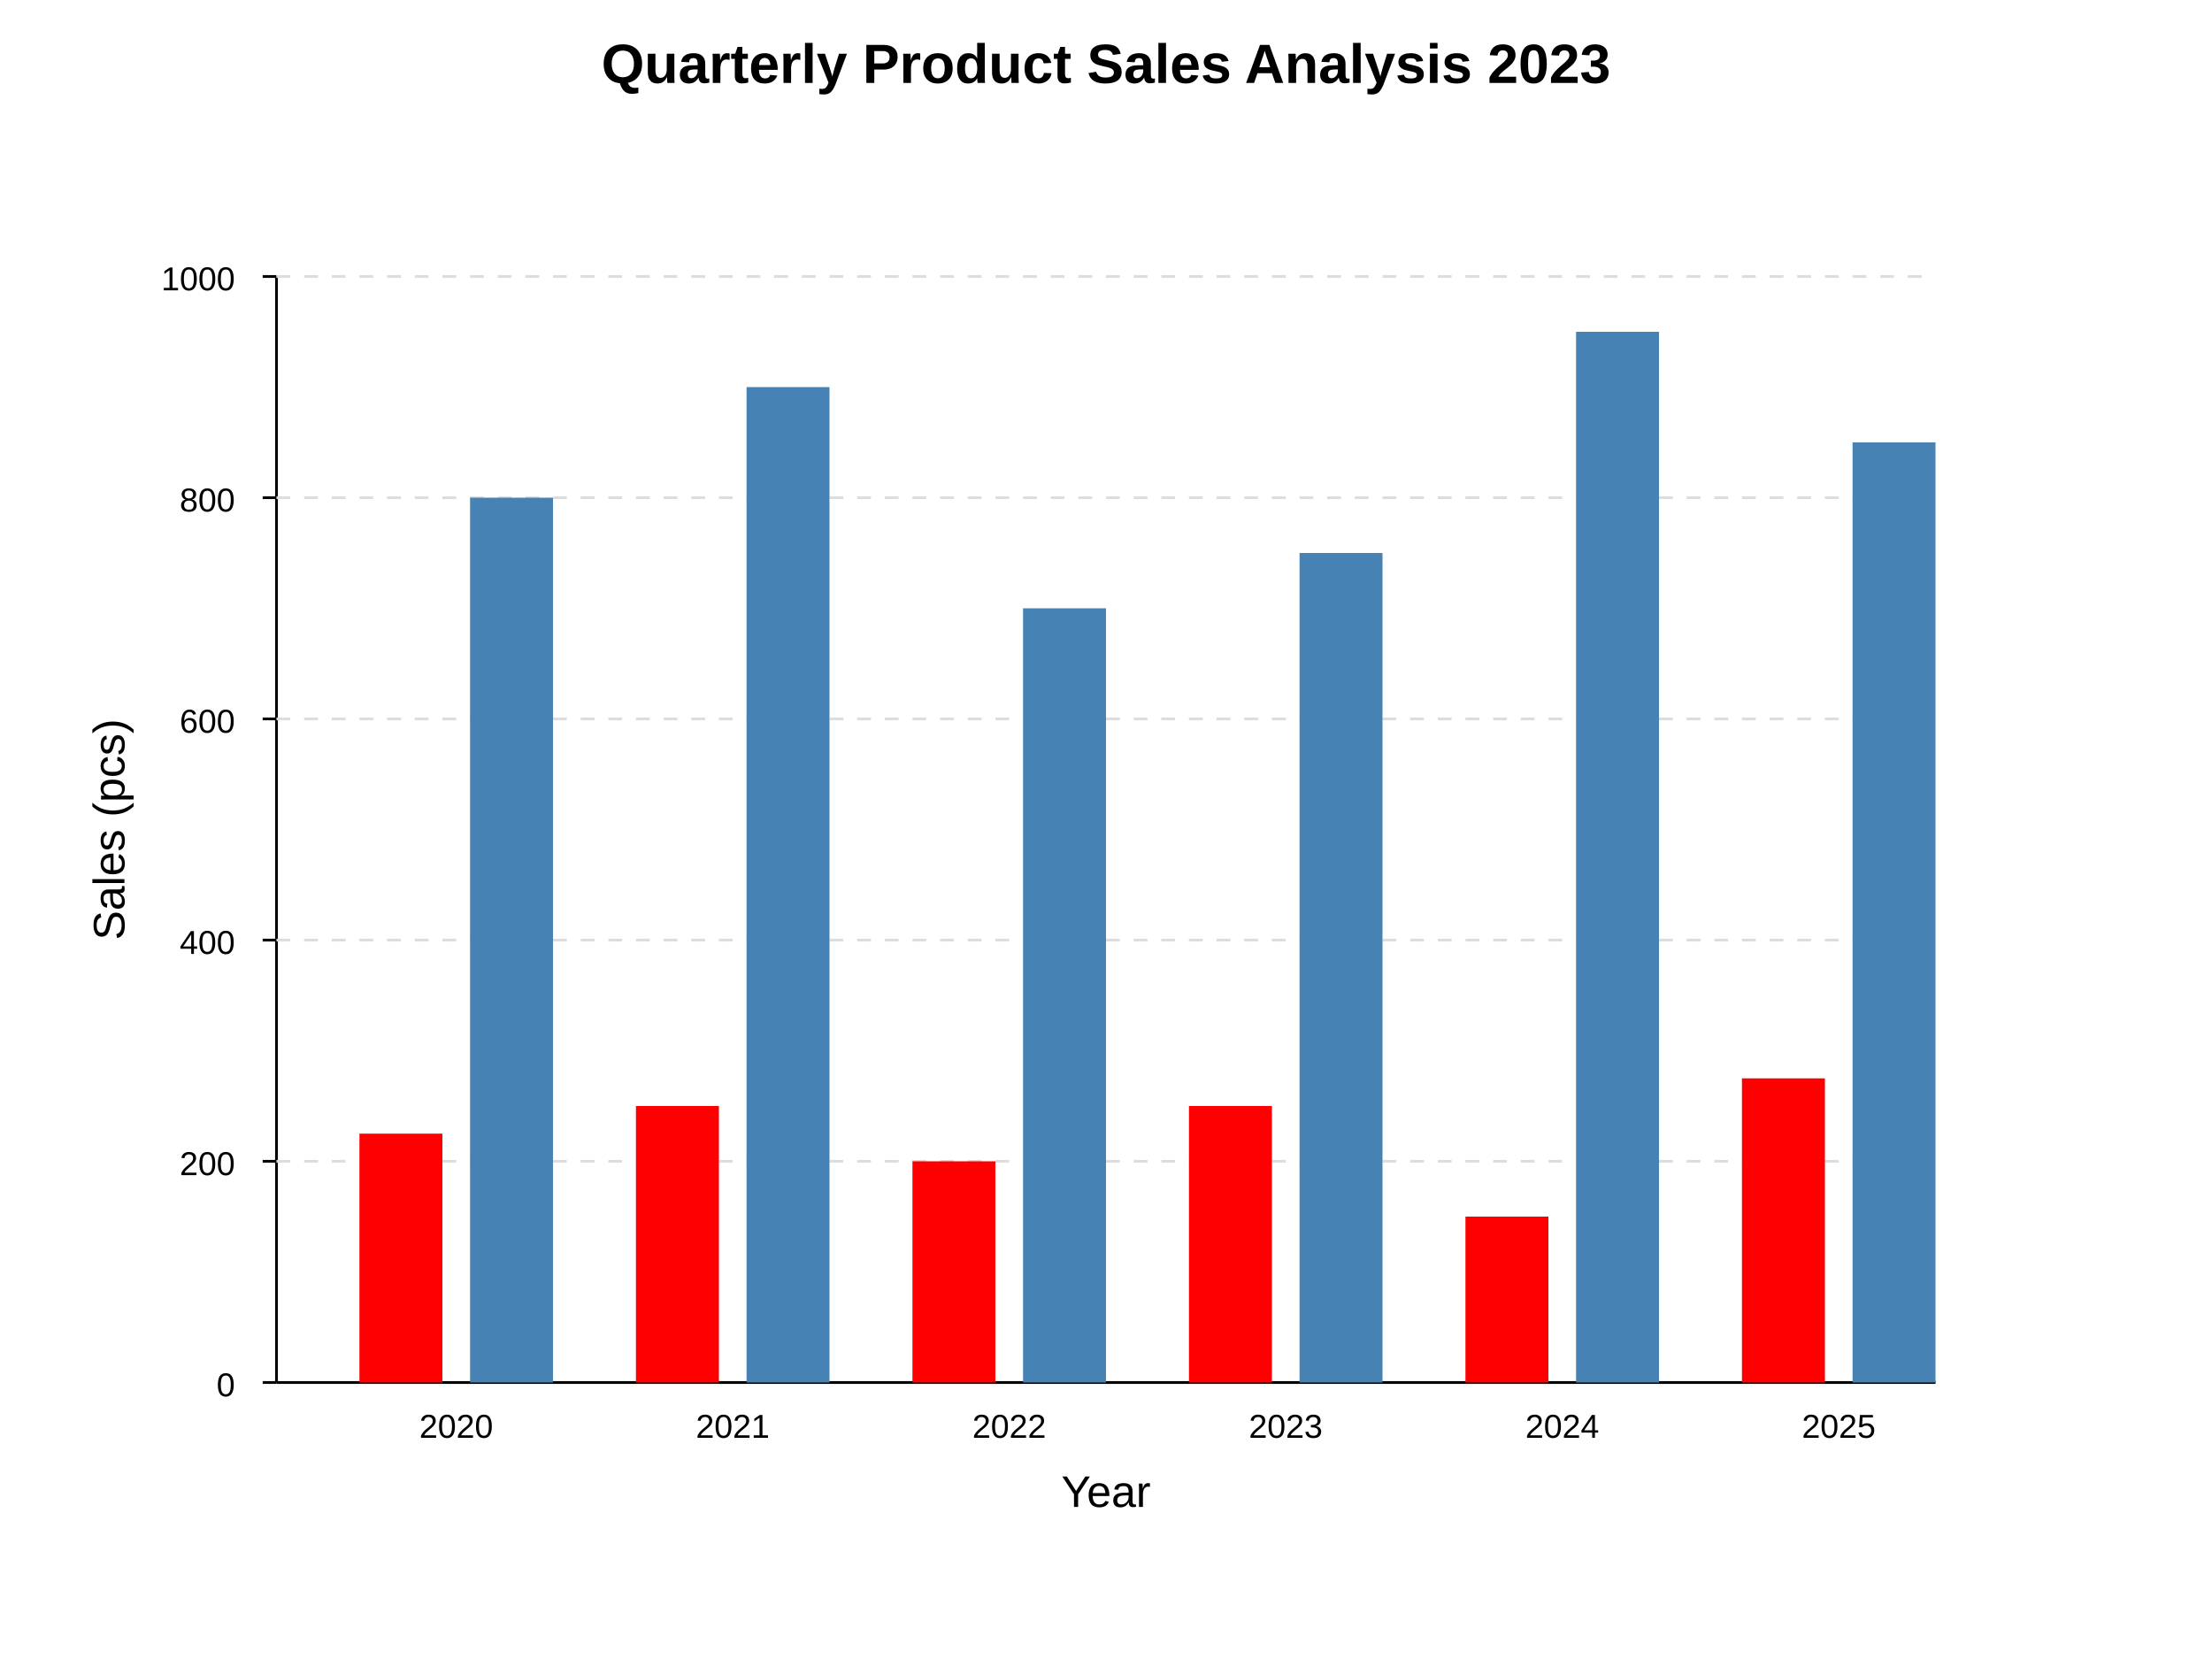
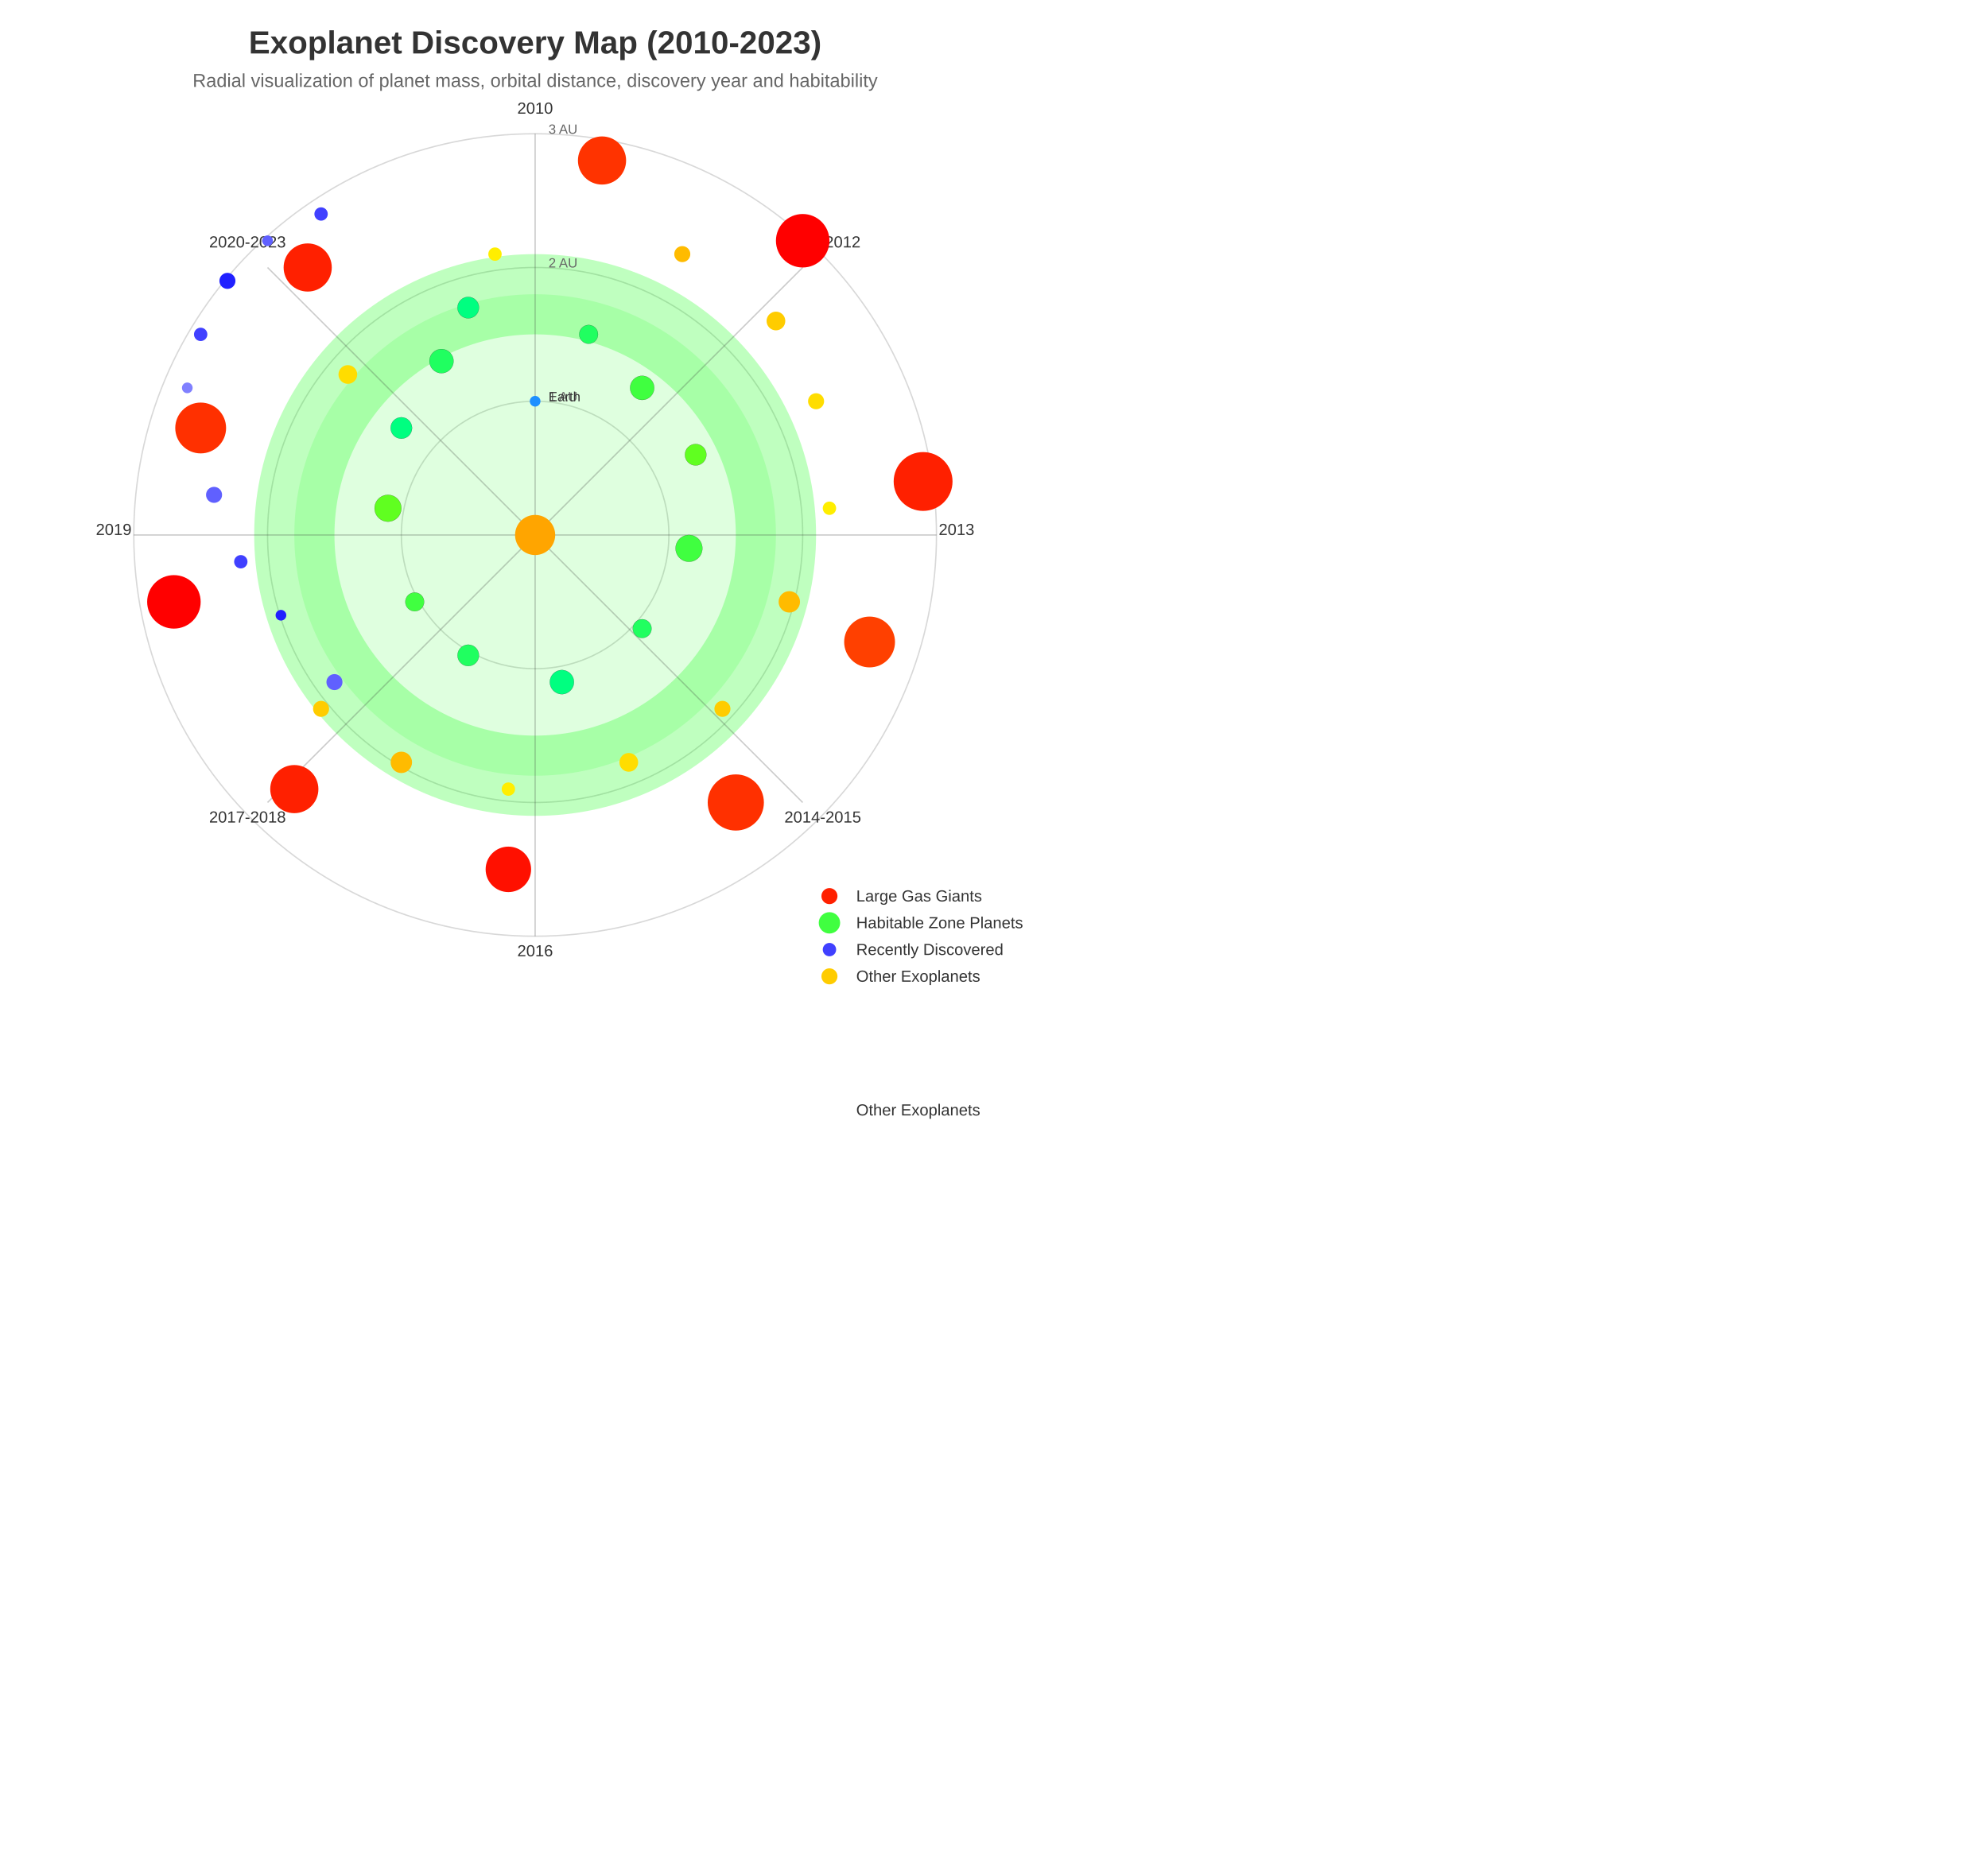
- <svg xmlns="http://www.w3.org/2000/svg" height="600" id="svg" tag_name="svg" version="1.1" width="800">
-   <text font-family="Arial" font-size="20" font-weight="bold" id="text_14" tag_name="svg/text_14" text-anchor="middle" x="400" y="30">
-     Quarterly Product Sales Analysis 2023
+ <svg xmlns="http://www.w3.org/2000/svg" height="1400" id="svg" tag_name="svg" width="1486">
+   <defs id="defs" tag_name="svg/defs">
+     <filter height="200%" id="filter" tag_name="svg/defs/filter" width="200%" x="-50%" y="-50%">
+       <fegaussianblur id="fegaussianblur" result="blur" stdDeviation="3" tag_name="svg/defs/filter/fegaussianblur" />
+       <fecomposite id="fecomposite" in="SourceGraphic" in2="blur" operator="over" tag_name="svg/defs/filter/fecomposite" />
+     </filter>
+   </defs>
+   <g id="g_1" stroke="#33333330" stroke-width="1" tag_name="svg/g_1">
+     <circle cx="400" cy="400" fill="none" id="circle_52" r="100" tag_name="svg/g_1/circle_52" />
+     <circle cx="400" cy="400" fill="none" id="circle_51" r="200" tag_name="svg/g_1/circle_51" />
+     <circle cx="400" cy="400" fill="none" id="circle_50" r="300" tag_name="svg/g_1/circle_50" />
+     <circle class="reveliobad_1  reveliogood_9 reveliobad_3" cx="400" cy="400" fill="#00ff0020" id="circle_49" r="180" stroke="#00ff0040" stroke-width="60" tag_name="svg/g_1/circle_49" />
+   </g>
+   <g id="g" stroke="#33333340" stroke-width="1" tag_name="svg/g">
+     <line id="line_7" tag_name="svg/g/line_7" x1="400" x2="400" y1="400" y2="100" />
+     <line id="line_6" tag_name="svg/g/line_6" x1="400" x2="700" y1="400" y2="400" />
+     <line id="line_5" tag_name="svg/g/line_5" x1="400" x2="400" y1="400" y2="700" />
+     <line id="line_4" tag_name="svg/g/line_4" x1="400" x2="100" y1="400" y2="400" />
+     <line id="line_3" tag_name="svg/g/line_3" x1="400" x2="600" y1="400" y2="200" />
+     <line id="line_2" tag_name="svg/g/line_2" x1="400" x2="600" y1="400" y2="600" />
+     <line id="line_1" tag_name="svg/g/line_1" x1="400" x2="200" y1="400" y2="600" />
+     <line id="line" tag_name="svg/g/line" x1="400" x2="200" y1="400" y2="200" />
+   </g>
+   <text fill="#333333" font-family="Arial" font-size="12" id="text_18" tag_name="svg/text_18" text-anchor="middle" x="400" y="85">
+     2010
  </text>
-   <line id="line_12" stroke="black" tag_name="svg/line_12" x1="100" x2="700" y1="500" y2="500" />
-   <line id="line_11" stroke="black" tag_name="svg/line_11" x1="100" x2="100" y1="500" y2="100" />
-   <line id="line_10" stroke="black" tag_name="svg/line_10" x1="95" x2="100" y1="500" y2="500" />
-   <text font-family="Arial" font-size="12" id="text_13" tag_name="svg/text_13" text-anchor="end" x="85" y="505">
-     0
+   <text fill="#333333" font-family="Arial" font-size="12" id="text_17" tag_name="svg/text_17" text-anchor="middle" x="715" y="400">
+     2013
  </text>
-   <line id="line_9" stroke="black" tag_name="svg/line_9" x1="95" x2="100" y1="420" y2="420" />
-   <text font-family="Arial" font-size="12" id="text_12" tag_name="svg/text_12" text-anchor="end" x="85" y="425">
-     200
+   <text fill="#333333" font-family="Arial" font-size="12" id="text_16" tag_name="svg/text_16" text-anchor="middle" x="400" y="715">
+     2016
  </text>
-   <line id="line_8" stroke="black" tag_name="svg/line_8" x1="95" x2="100" y1="340" y2="340" />
-   <text font-family="Arial" font-size="12" id="text_11" tag_name="svg/text_11" text-anchor="end" x="85" y="345">
-     400
+   <text fill="#333333" font-family="Arial" font-size="12" id="text_15" tag_name="svg/text_15" text-anchor="middle" x="85" y="400">
+     2019
  </text>
-   <line id="line_7" stroke="black" tag_name="svg/line_7" x1="95" x2="100" y1="260" y2="260" />
-   <text font-family="Arial" font-size="12" id="text_10" tag_name="svg/text_10" text-anchor="end" x="85" y="265">
-     600
+   <text fill="#333333" font-family="Arial" font-size="12" id="text_14" tag_name="svg/text_14" text-anchor="middle" x="615" y="185">
+     2011-2012
  </text>
-   <line id="line_6" stroke="black" tag_name="svg/line_6" x1="95" x2="100" y1="180" y2="180" />
-   <text font-family="Arial" font-size="12" id="text_9" tag_name="svg/text_9" text-anchor="end" x="85" y="185">
-     800
+   <text fill="#333333" font-family="Arial" font-size="12" id="text_13" tag_name="svg/text_13" text-anchor="middle" x="615" y="615">
+     2014-2015
  </text>
-   <line id="line_5" stroke="black" tag_name="svg/line_5" x1="95" x2="100" y1="100" y2="100" />
-   <text font-family="Arial" font-size="12" id="text_8" tag_name="svg/text_8" text-anchor="end" x="85" y="105">
-     1000
+   <text fill="#333333" font-family="Arial" font-size="12" id="text_12" tag_name="svg/text_12" text-anchor="middle" x="185" y="615">
+     2017-2018
  </text>
-   <g id="g" stroke="#dddddd" stroke-dasharray="5,5" tag_name="svg/g">
-     <line id="line_4" tag_name="svg/g/line_4" x1="100" x2="700" y1="420" y2="420" />
-     <line id="line_3" tag_name="svg/g/line_3" x1="100" x2="700" y1="340" y2="340" />
-     <line id="line_2" tag_name="svg/g/line_2" x1="100" x2="700" y1="260" y2="260" />
-     <line id="line_1" tag_name="svg/g/line_1" x1="100" x2="700" y1="180" y2="180" />
-     <line id="line" tag_name="svg/g/line" x1="100" x2="700" y1="100" y2="100" />
-   </g>
-   <text font-family="Arial" font-size="16" id="text_7" tag_name="svg/text_7" text-anchor="middle" x="400" y="545">
-     Year
+   <text fill="#333333" font-family="Arial" font-size="12" id="text_11" tag_name="svg/text_11" text-anchor="middle" x="185" y="185">
+     2020-2023
  </text>
-   <text font-family="Arial" font-size="16" id="text_6" tag_name="svg/text_6" text-anchor="middle" transform="rotate(-90, 45, 300)" x="45" y="300">
-     Sales (pcs)
+   <text fill="#666666" font-family="Arial" font-size="10" id="text_10" tag_name="svg/text_10" text-anchor="start" x="410" y="300">
+     1 AU
  </text>
-   <rect class="reveliogood_2 reveliobad_1 reveliogood_3" fill="red" height="90" id="rect_11" tag_name="svg/rect_11" width="30" x="130" y="410" />
-   <rect class="reveliogood_2 reveliogood_4" fill="red" height="100" id="rect_10" tag_name="svg/rect_10" width="30" x="230" y="400" />
-   <rect class="reveliogood_2 reveliogood_5" fill="red" height="80" id="rect_9" tag_name="svg/rect_9" width="30" x="330" y="420" />
-   <rect class="reveliogood_2 reveliogood_6" fill="red" height="100" id="rect_8" tag_name="svg/rect_8" width="30" x="430" y="400" />
-   <rect class="reveliogood_2 reveliogood_7" fill="red" height="60" id="rect_7" tag_name="svg/rect_7" width="30" x="530" y="440" />
-   <rect class="reveliogood_2 reveliogood_8" fill="red" height="110" id="rect_6" tag_name="svg/rect_6" width="30" x="630" y="390" />
-   <rect class="reveliogood reveliogood_3" fill="steelblue" height="320" id="rect_5" tag_name="svg/rect_5" width="30" x="170" y="180" />
-   <rect class="reveliogood reveliogood_4" fill="steelblue" height="360" id="rect_4" tag_name="svg/rect_4" width="30" x="270" y="140" />
-   <rect class="reveliogood reveliogood_5" fill="steelblue" height="280" id="rect_3" tag_name="svg/rect_3" width="30" x="370" y="220" />
-   <rect class="reveliogood reveliogood_6" fill="steelblue" height="300" id="rect_2" tag_name="svg/rect_2" width="30" x="470" y="200" />
-   <rect class="reveliogood reveliogood_7" fill="steelblue" height="380" id="rect_1" tag_name="svg/rect_1" width="30" x="570" y="120" />
-   <rect class="reveliogood reveliogood_8" fill="steelblue" height="340" id="rect" tag_name="svg/rect" width="30" x="670" y="160" />
-   <text font-family="Arial" font-size="12" id="text_5" tag_name="svg/text_5" text-anchor="middle" x="165" y="520">
-     2020
+   <text fill="#666666" font-family="Arial" font-size="10" id="text_9" tag_name="svg/text_9" text-anchor="start" x="410" y="200">
+     2 AU
  </text>
-   <text font-family="Arial" font-size="12" id="text_4" tag_name="svg/text_4" text-anchor="middle" x="265" y="520">
-     2021
+   <text fill="#666666" font-family="Arial" font-size="10" id="text_8" tag_name="svg/text_8" text-anchor="start" x="410" y="100">
+     3 AU
  </text>
-   <text font-family="Arial" font-size="12" id="text_3" tag_name="svg/text_3" text-anchor="middle" x="365" y="520">
-     2022
+   <circle cx="400" cy="400" fill="orange" id="circle_48" r="15" tag_name="svg/circle_48">
+     <animate attributeName="r" dur="4s" id="animate" repeatCount="indefinite" tag_name="svg/circle_48/animate" values="15;17;15" />
+   </circle>
+   <circle cx="400" cy="300" fill="#1E90FF" id="circle_47" r="4" stroke-width="1" tag_name="svg/circle_47" />
+   <text fill="#333333" font-family="Arial" font-size="10" id="text_7" tag_name="svg/text_7" x="410" y="300">
+     Earth
  </text>
-   <text font-family="Arial" font-size="12" id="text_2" tag_name="svg/text_2" text-anchor="middle" x="465" y="520">
-     2023
+   <circle class="reveliogood reveliobad_1  reveliobad_2 reveliobad_3" cx="450" cy="120" fill="#ff3300" id="circle_46" r="18" tag_name="svg/circle_46" />
+   <circle class="reveliogood  reveliobad_2" cx="600" cy="180" fill="#ff0000" id="circle_45" r="20" tag_name="svg/circle_45" />
+   <circle class="reveliogood " cx="690" cy="360" fill="#ff2000" id="circle_44" r="22" tag_name="svg/circle_44" />
+   <circle class="reveliogood reveliobad_1 reveliobad_3" cx="650" cy="480" fill="#ff4000" id="circle_43" r="19" tag_name="svg/circle_43" />
+   <circle class="reveliogood " cx="550" cy="600" fill="#ff3000" id="circle_42" r="21" tag_name="svg/circle_42" />
+   <circle class="reveliogood " cx="380" cy="650" fill="#ff1000" id="circle_41" r="17" tag_name="svg/circle_41" />
+   <circle class="reveliogood reveliobad_1  reveliobad_2 reveliobad_3" cx="220" cy="590" fill="#ff2000" id="circle_40" r="18" tag_name="svg/circle_40" />
+   <circle class="reveliogood reveliobad_1 reveliobad_3" cx="130" cy="450" fill="#ff0000" id="circle_39" r="20" tag_name="svg/circle_39" />
+   <circle class="reveliogood reveliobad_1 reveliobad_3" cx="150" cy="320" fill="#ff3000" id="circle_38" r="19" tag_name="svg/circle_38" />
+   <circle class="reveliogood reveliobad_1 reveliobad_3" cx="230" cy="200" fill="#ff2000" id="circle_37" r="18" tag_name="svg/circle_37" />
+   <circle class="reveliogood_2 reveliogood_6 reveliogood_9" cx="350" cy="230" fill="#00ff80" id="circle_36" r="8" stroke="rgb(0,0,0)" stroke-width="0.1" tag_name="svg/circle_36" />
+   <circle class="reveliogood_2 reveliogood_6 reveliogood_9" cx="440" cy="250" fill="#20ff60" id="circle_35" r="7" stroke="rgb(0,0,0)" stroke-width="0.1" tag_name="svg/circle_35" />
+   <circle class="reveliogood_2 reveliogood_6 reveliogood_9" cx="480" cy="290" fill="#40ff40" id="circle_34" r="9" stroke="rgb(0,0,0)" stroke-width="0.1" tag_name="svg/circle_34" />
+   <circle class="reveliogood_2 reveliogood_6 reveliogood_9" cx="520" cy="340" fill="#60ff20" id="circle_33" r="8" stroke="rgb(0,0,0)" stroke-width="0.1" tag_name="svg/circle_33" />
+   <circle class="reveliogood_2 reveliogood_6 reveliogood_9" cx="515" cy="410" fill="#40ff40" id="circle_32" r="10" stroke="rgb(0,0,0)" stroke-width="0.1" tag_name="svg/circle_32" />
+   <circle class="reveliogood_2 reveliogood_6 reveliogood_9 reveliobad_3" cx="480" cy="470" fill="#20ff60" id="circle_31" r="7" stroke="rgb(0,0,0)" stroke-width="0.1" tag_name="svg/circle_31" />
+   <circle class="reveliogood_2 reveliogood_6 reveliogood_9 reveliobad_3" cx="420" cy="510" fill="#00ff80" id="circle_30" r="9" stroke="rgb(0,0,0)" stroke-width="0.1" tag_name="svg/circle_30" />
+   <circle class="reveliogood_2 reveliogood_6 reveliogood_9" cx="350" cy="490" fill="#20ff60" id="circle_29" r="8" stroke="rgb(0,0,0)" stroke-width="0.1" tag_name="svg/circle_29" />
+   <circle class="reveliogood_2 reveliogood_6 reveliogood_9" cx="310" cy="450" fill="#40ff40" id="circle_28" r="7" stroke="rgb(0,0,0)" stroke-width="0.1" tag_name="svg/circle_28" />
+   <circle class="reveliogood_2 reveliogood_6 reveliogood_9" cx="290" cy="380" fill="#60ff20" id="circle_27" r="10" stroke="rgb(0,0,0)" stroke-width="0.1" tag_name="svg/circle_27" />
+   <circle class="reveliogood_2 reveliogood_6 reveliogood_9 reveliobad_3" cx="300" cy="320" fill="#00ff80" id="circle_26" r="8" stroke="rgb(0,0,0)" stroke-width="0.1" tag_name="svg/circle_26" />
+   <circle class="reveliogood_2 reveliogood_6 reveliogood_9" cx="330" cy="270" fill="#20ff60" id="circle_25" r="9" stroke="rgb(0,0,0)" stroke-width="0.1" tag_name="svg/circle_25" />
+   <circle class="reveliogood_7" cx="240" cy="160" fill="#4040ff" id="circle_24" r="5" tag_name="svg/circle_24" />
+   <circle class="reveliogood_7" cx="200" cy="180" fill="#6060ff" id="circle_23" r="4" tag_name="svg/circle_23" />
+   <circle class="reveliogood_7" cx="170" cy="210" fill="#2020ff" id="circle_22" r="6" tag_name="svg/circle_22" />
+   <circle class="reveliogood_7 reveliobad_1" cx="150" cy="250" fill="#4040ff" id="circle_21" r="5" tag_name="svg/circle_21" />
+   <circle class="reveliogood_7 reveliobad_1" cx="140" cy="290" fill="#8080ff" id="circle_20" r="4" tag_name="svg/circle_20" />
+   <circle class="reveliogood_8 reveliobad_1" cx="160" cy="370" fill="#6060ff" id="circle_19" r="6" tag_name="svg/circle_19" />
+   <circle class="reveliogood_8" cx="180" cy="420" fill="#4040ff" id="circle_18" r="5" tag_name="svg/circle_18" />
+   <circle class="reveliogood_8" cx="210" cy="460" fill="#2020ff" id="circle_17" r="4" tag_name="svg/circle_17" />
+   <circle class="reveliogood_8" cx="250" cy="510" fill="#6060ff" id="circle_16" r="6" tag_name="svg/circle_16" />
+   <circle class="reveliogood_5" cx="580" cy="240" fill="#ffcc00" id="circle_15" r="7" tag_name="svg/circle_15" />
+   <circle class="reveliogood_5" cx="610" cy="300" fill="#ffdd00" id="circle_14" r="6" tag_name="svg/circle_14" />
+   <circle class="reveliogood_5" cx="620" cy="380" fill="#ffee00" id="circle_13" r="5" tag_name="svg/circle_13" />
+   <circle class="reveliogood_5" cx="590" cy="450" fill="#ffbb00" id="circle_12" r="8" tag_name="svg/circle_12" />
+   <circle class="reveliogood_5" cx="540" cy="530" fill="#ffcc00" id="circle_11" r="6" tag_name="svg/circle_11" />
+   <circle class="reveliogood_5" cx="470" cy="570" fill="#ffdd00" id="circle_10" r="7" tag_name="svg/circle_10" />
+   <circle class="reveliogood_5" cx="380" cy="590" fill="#ffee00" id="circle_9" r="5" tag_name="svg/circle_9" />
+   <circle class="reveliogood_5" cx="300" cy="570" fill="#ffbb00" id="circle_8" r="8" tag_name="svg/circle_8" />
+   <circle class="reveliogood_5" cx="240" cy="530" fill="#ffcc00" id="circle_7" r="6" tag_name="svg/circle_7" />
+   <circle class="reveliogood_5" cx="260" cy="280" fill="#ffdd00" id="circle_6" r="7" tag_name="svg/circle_6" />
+   <circle class="reveliogood_5" cx="370" cy="190" fill="#ffee00" id="circle_5" r="5" tag_name="svg/circle_5" />
+   <circle class="reveliogood_5" cx="510" cy="190" fill="#ffbb00" id="circle_4" r="6" tag_name="svg/circle_4" />
+   <circle class="reveliobad_2" cx="620" cy="670" fill="#ff2000" id="circle_3" r="6" tag_name="svg/circle_3" />
+   <text fill="#333333" font-family="Arial" font-size="12" id="text_6" tag_name="svg/text_6" x="640" y="674">
+     Large Gas Giants
  </text>
-   <text font-family="Arial" font-size="12" id="text_1" tag_name="svg/text_1" text-anchor="middle" x="565" y="520">
-     2024
+   <circle cx="620" cy="690" fill="#40ff40" id="circle_2" r="8" tag_name="svg/circle_2" />
+   <text fill="#333333" font-family="Arial" font-size="12" id="text_5" tag_name="svg/text_5" x="640" y="694">
+     Habitable Zone Planets
  </text>
-   <text font-family="Arial" font-size="12" id="text" tag_name="svg/text" text-anchor="middle" x="665" y="520">
-     2025
+   <circle cx="620" cy="710" fill="#4040ff" id="circle_1" r="5" tag_name="svg/circle_1" />
+   <text fill="#333333" font-family="Arial" font-size="12" id="text_4" tag_name="svg/text_4" x="640" y="714">
+     Recently Discovered
+   </text>
+   <circle cx="620" cy="730" fill="#ffcc00" id="circle" r="6" tag_name="svg/circle" />
+   <text fill="#333333" font-family="Arial" font-size="12" id="text_3" tag_name="svg/text_3" x="640" y="734">
+     Other Exoplanets
+   </text>
+   <text fill="#333333" font-family="Arial" font-size="12" id="text_2" tag_name="svg/text_2" x="640" y="834">
+     Other Exoplanets
+   </text>
+   <text fill="#333333" font-family="Arial" font-size="24" font-weight="bold" id="text_1" tag_name="svg/text_1" text-anchor="middle" x="400" y="40">
+     Exoplanet Discovery Map (2010-2023)
+   </text>
+   <text fill="#666666" font-family="Arial" font-size="14" id="text" tag_name="svg/text" text-anchor="middle" x="400" y="65">
+     Radial visualization of planet mass, orbital distance, discovery year and habitability
  </text>
</svg>
